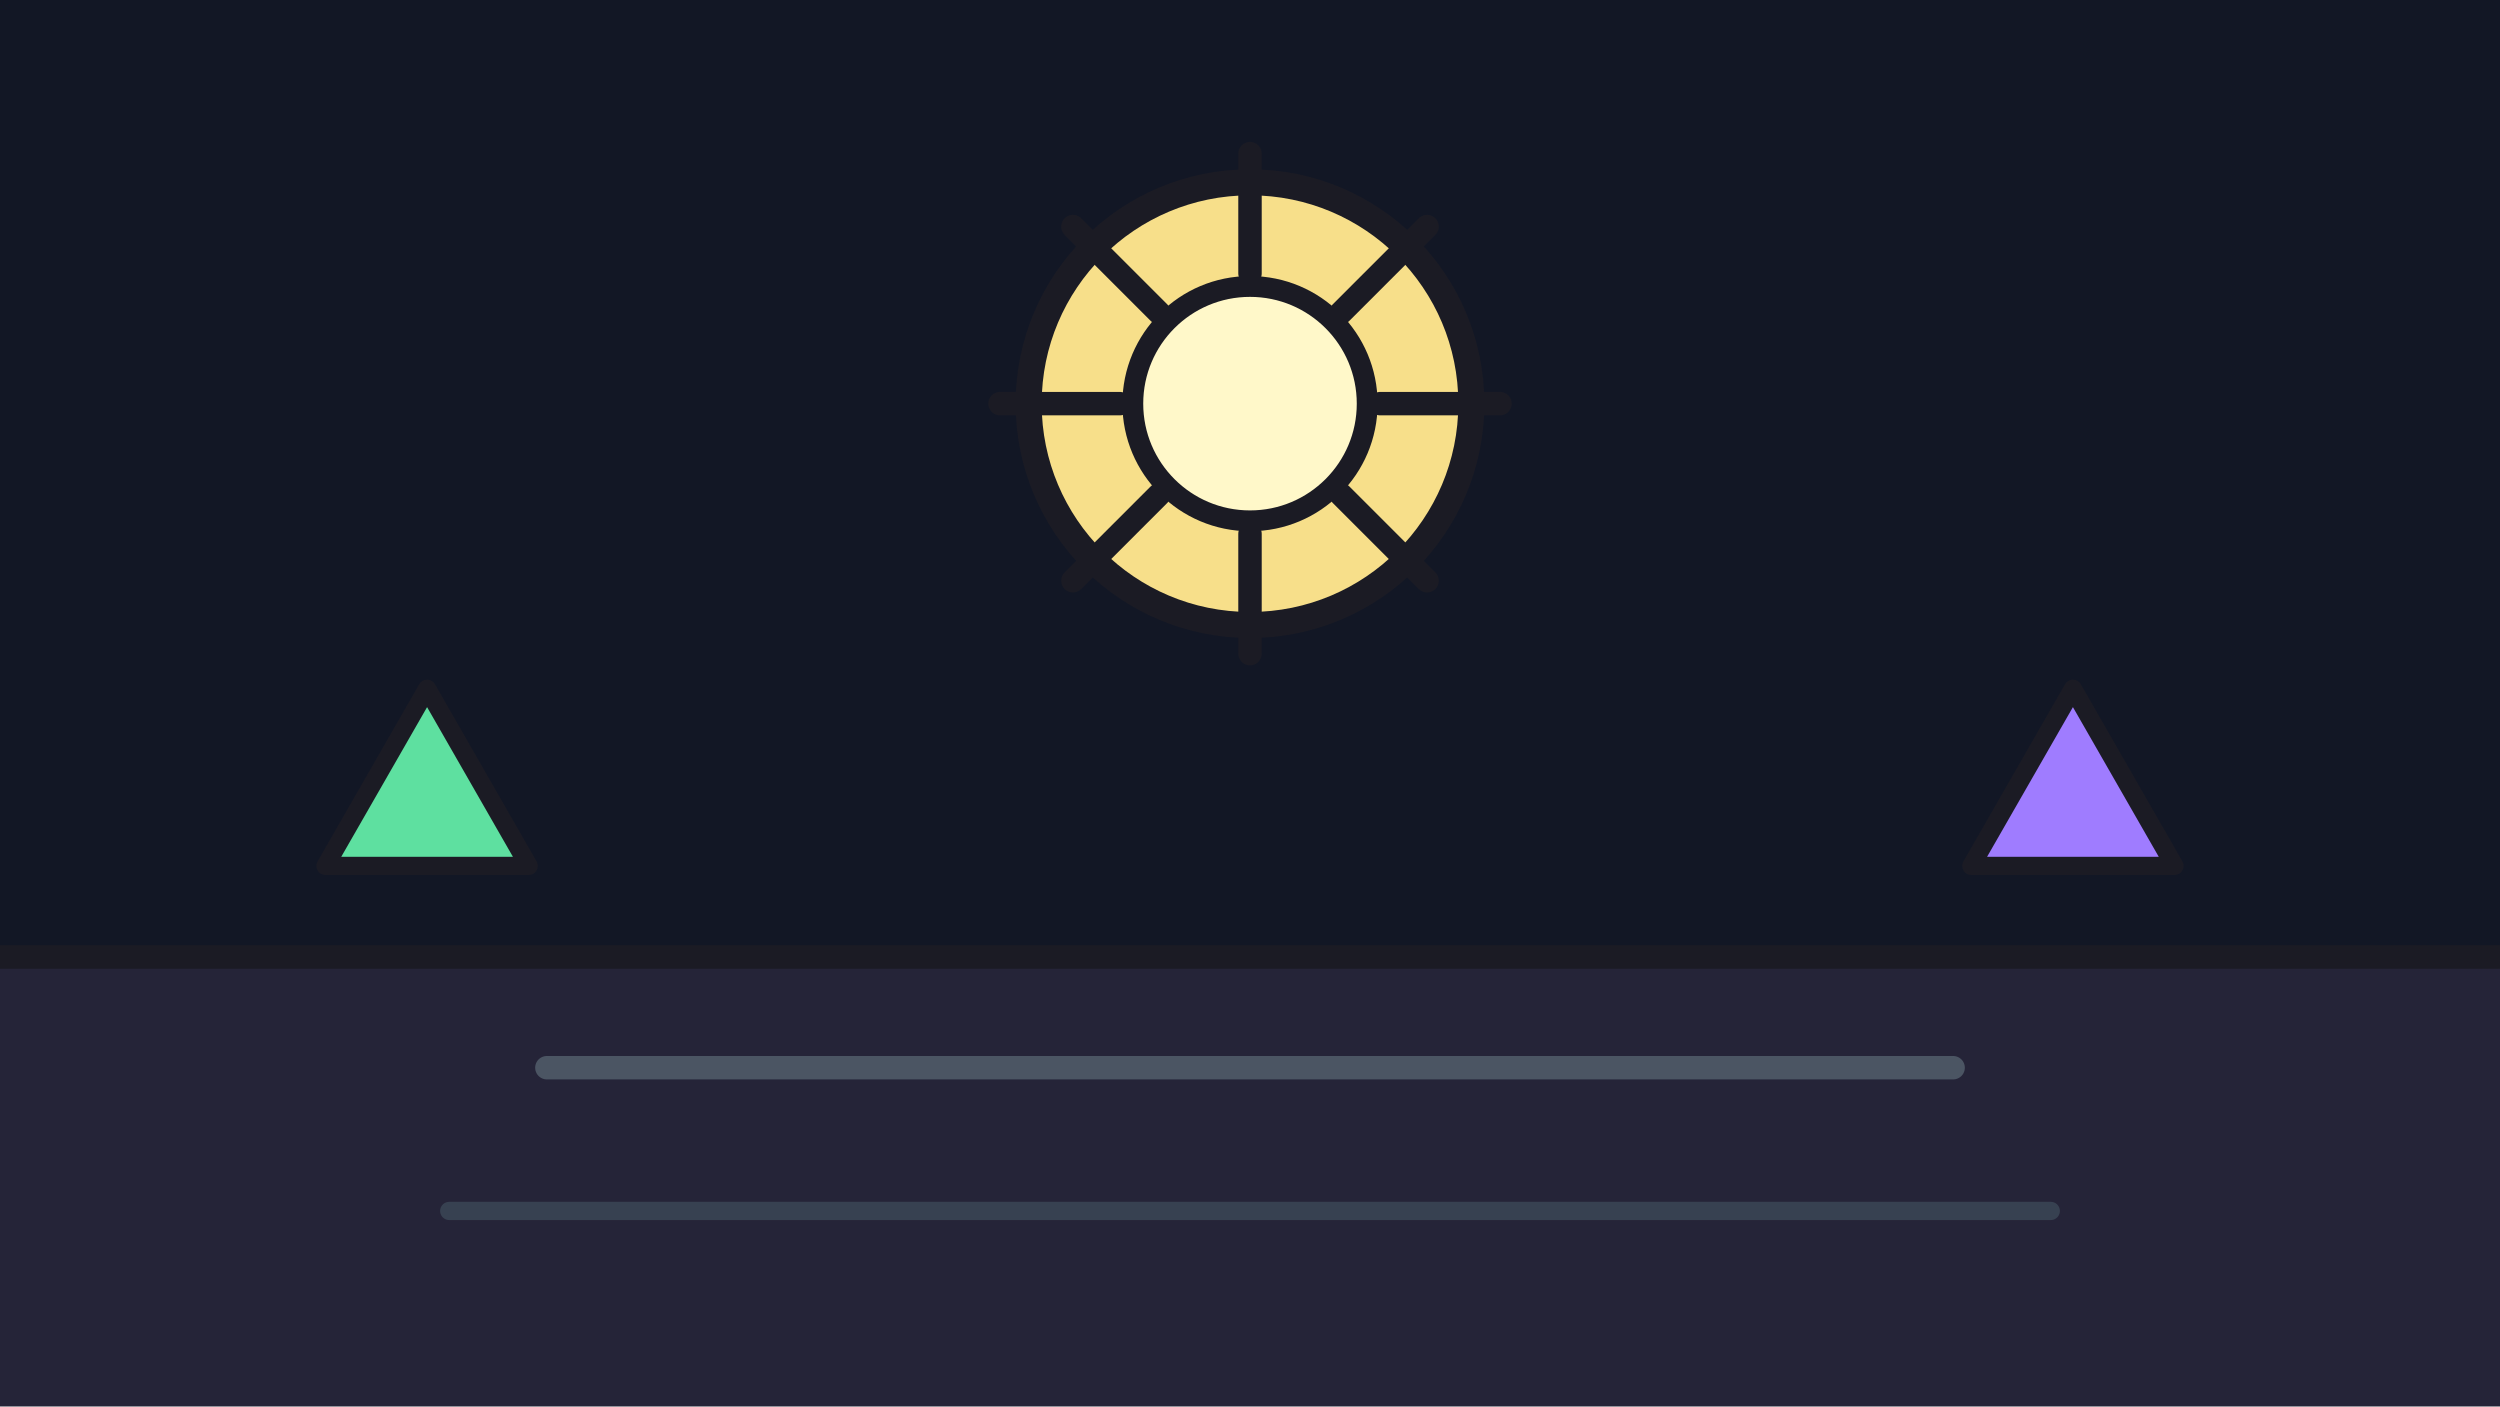
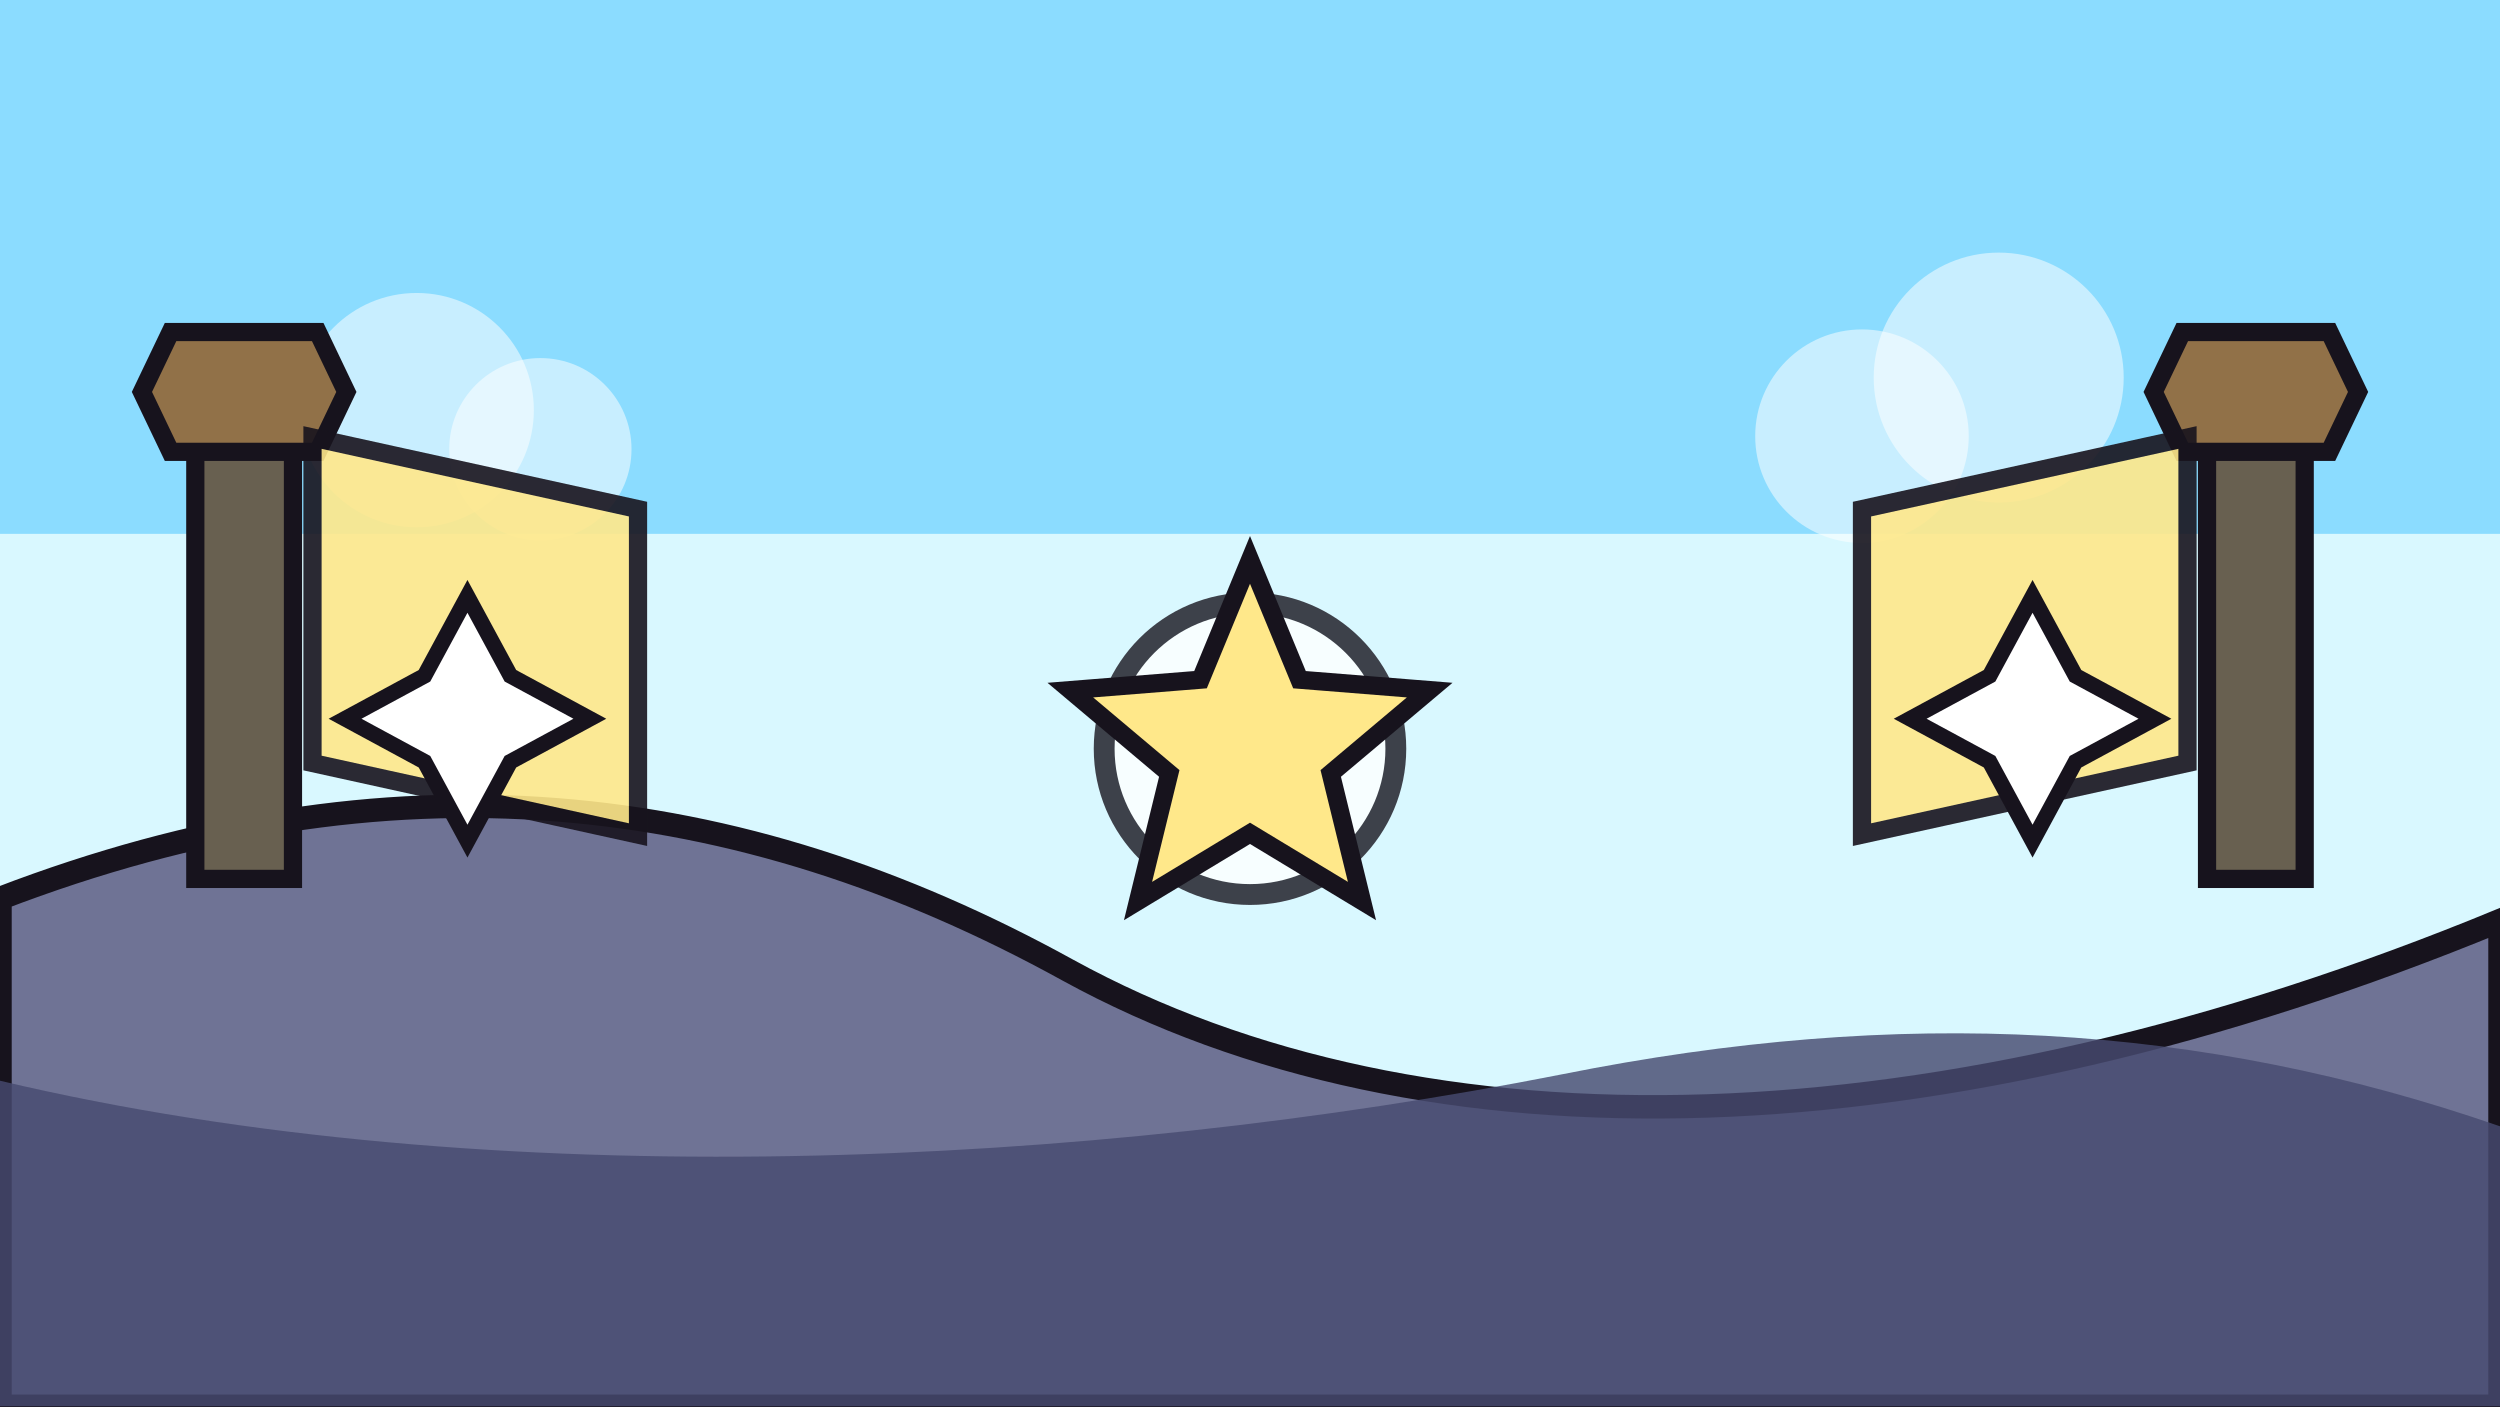
- <svg xmlns="http://www.w3.org/2000/svg" viewBox="0 0 1920 1080">
-   <rect width="1920" height="1080" fill="#121725" />
-   <rect y="735" width="1920" height="345" fill="#252438" />
-   <circle cx="960" cy="310" r="170" fill="#f7df8a" stroke="#1b1b24" stroke-width="20" />
-   <circle cx="960" cy="310" r="90" fill="#fff8c9" stroke="#1b1b24" stroke-width="16" />
-   <path d="M960 118v92M960 410v92M768 310h92M1060 310h92M824 174l66 66M1030 380l66 66M1096 174l-66 66M890 380l-66 66" stroke="#1b1b24" stroke-width="18" stroke-linecap="round" />
-   <path d="M0 735h1920" stroke="#1b1b24" stroke-width="18" />
-   <path d="M420 820h1080" stroke="#4b5563" stroke-width="18" stroke-linecap="round" />
-   <path d="M345 930h1230" stroke="#374151" stroke-width="14" stroke-linecap="round" />
-   <path d="M250 665l78-136 78 136z" fill="#5ee0a0" stroke="#1b1b24" stroke-width="14" stroke-linejoin="round" />
-   <path d="M1514 665l78-136 78 136z" fill="#9f7cff" stroke="#1b1b24" stroke-width="14" stroke-linejoin="round" />
+ <svg xmlns="http://www.w3.org/2000/svg" viewBox="0 0 1920 1080" role="img" aria-hidden="true">
+   <defs>
+     <filter id="softShadow" x="-20%" y="-20%" width="140%" height="140%">
+       <feDropShadow dx="0" dy="8" stdDeviation="0" flood-color="#000000" flood-opacity=".18" />
+     </filter>
+   </defs>
+   <rect width="1920" height="1080" fill="#8bdcff" />
+   <rect y="410" width="1920" height="670" fill="#d9f8ff" />
+   <circle cx="320" cy="315" r="90" fill="#ffffff" opacity=".52" />
+   <circle cx="415" cy="345" r="70" fill="#ffffff" opacity=".52" />
+   <circle cx="1535" cy="290" r="96" fill="#ffffff" opacity=".52" />
+   <circle cx="1430" cy="335" r="82" fill="#ffffff" opacity=".52" />
+   <path d="M0 690c300-115 566-85 820 55 275 151 668 140 1100-38v373H0z" fill="#6f7395" stroke="#17131d" stroke-width="18" />
+   <path d="M0 830c380 90 840 66 1200-5 260-52 489-40 720 40v215H0z" fill="#474b70" opacity=".82" />
+   <path d="M150 285h75v390h-75z" fill="#686050" stroke="#17131d" stroke-width="14" />
+   <path d="M131 255h113l22 46-22 46H131l-22-46z" fill="#917148" stroke="#17131d" stroke-width="14" />
+   <path d="M1695 285h75v390h-75z" fill="#686050" stroke="#17131d" stroke-width="14" />
+   <path d="M1676 255h113l22 46-22 46h-113l-22-46z" fill="#917148" stroke="#17131d" stroke-width="14" />
+   <path d="M240 336l250 55v250l-250-55z" fill="#ffe88a" opacity=".9" stroke="#17131d" stroke-width="14" />
+   <path d="M1680 336l-250 55v250l250-55z" fill="#ffe88a" opacity=".9" stroke="#17131d" stroke-width="14" />
+   <path d="M359 458l33 61 61 33-61 33-33 61-33-61-61-33 61-33z" fill="#ffffff" stroke="#17131d" stroke-width="12" />
+   <path d="M1561 458l-33 61-61 33 61 33 33 61 33-61 61-33-61-33z" fill="#ffffff" stroke="#17131d" stroke-width="12" />
+   <circle cx="960" cy="575" r="112" fill="#ffffff" opacity=".8" stroke="#17131d" stroke-width="16" />
+   <path d="M960 430l38 92 100 8-76 64 24 98-86-52-86 52 24-98-76-64 100-8z" fill="#ffe88a" stroke="#17131d" stroke-width="14" />
</svg>
